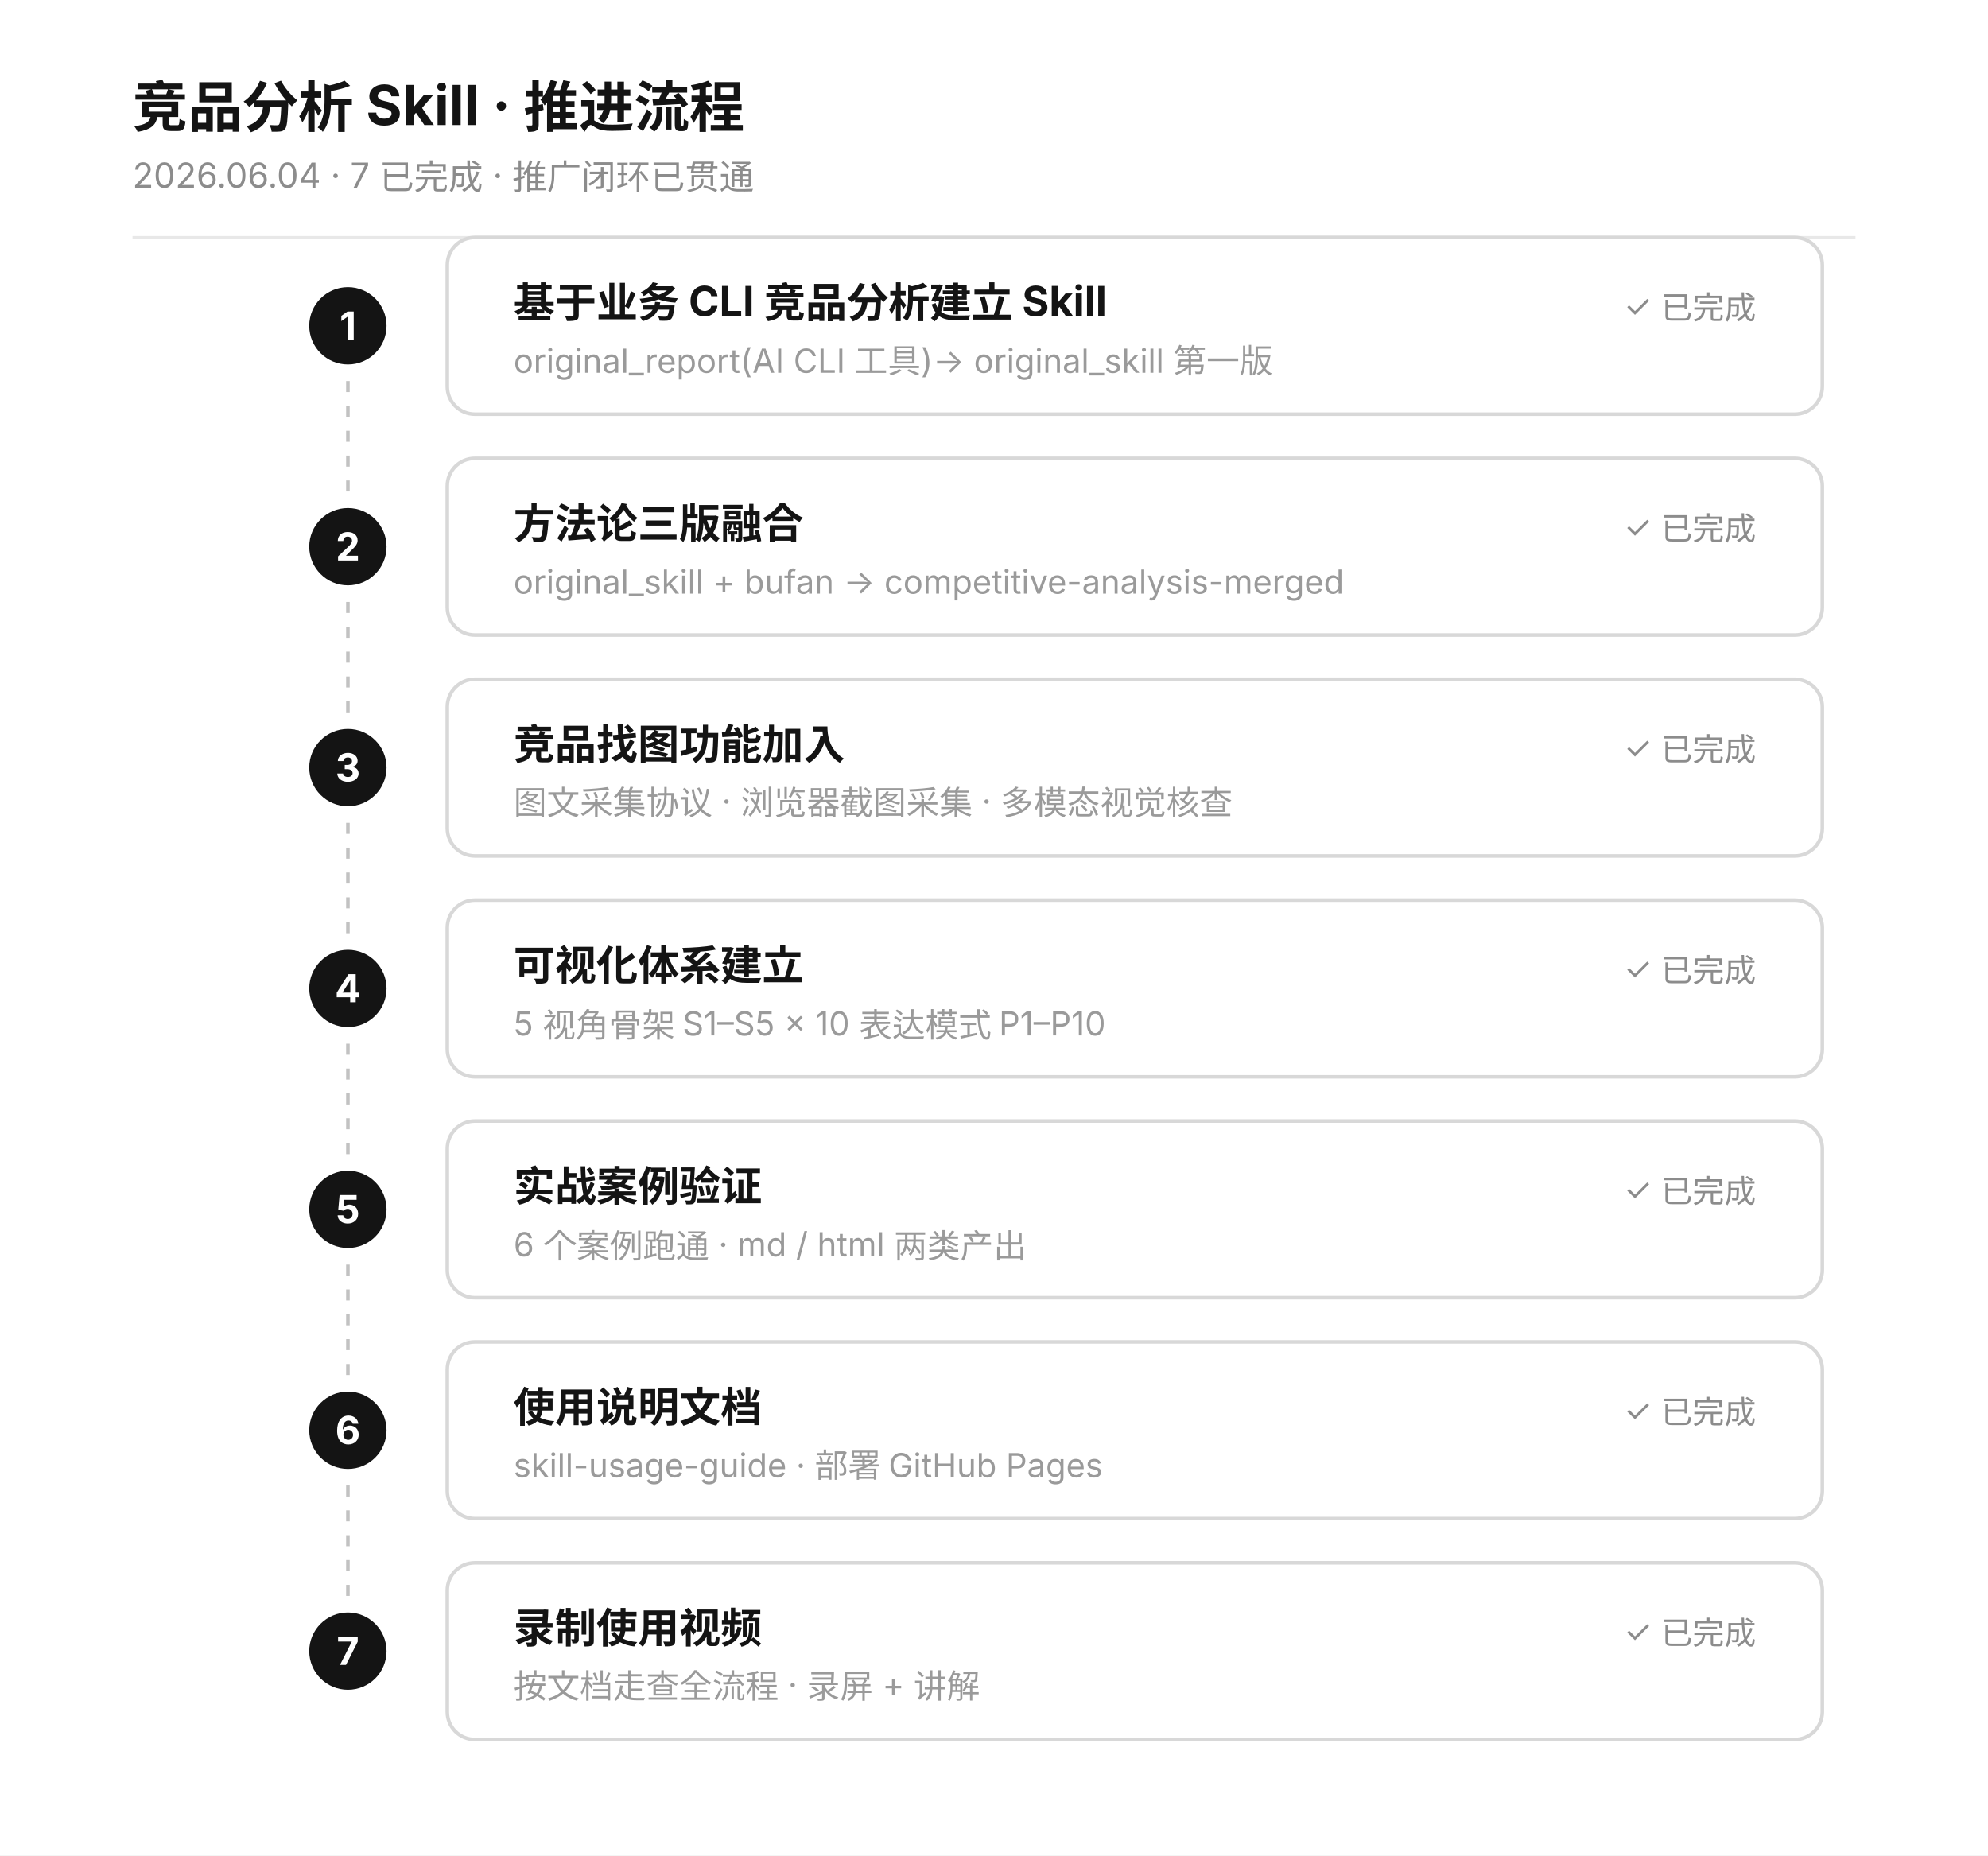
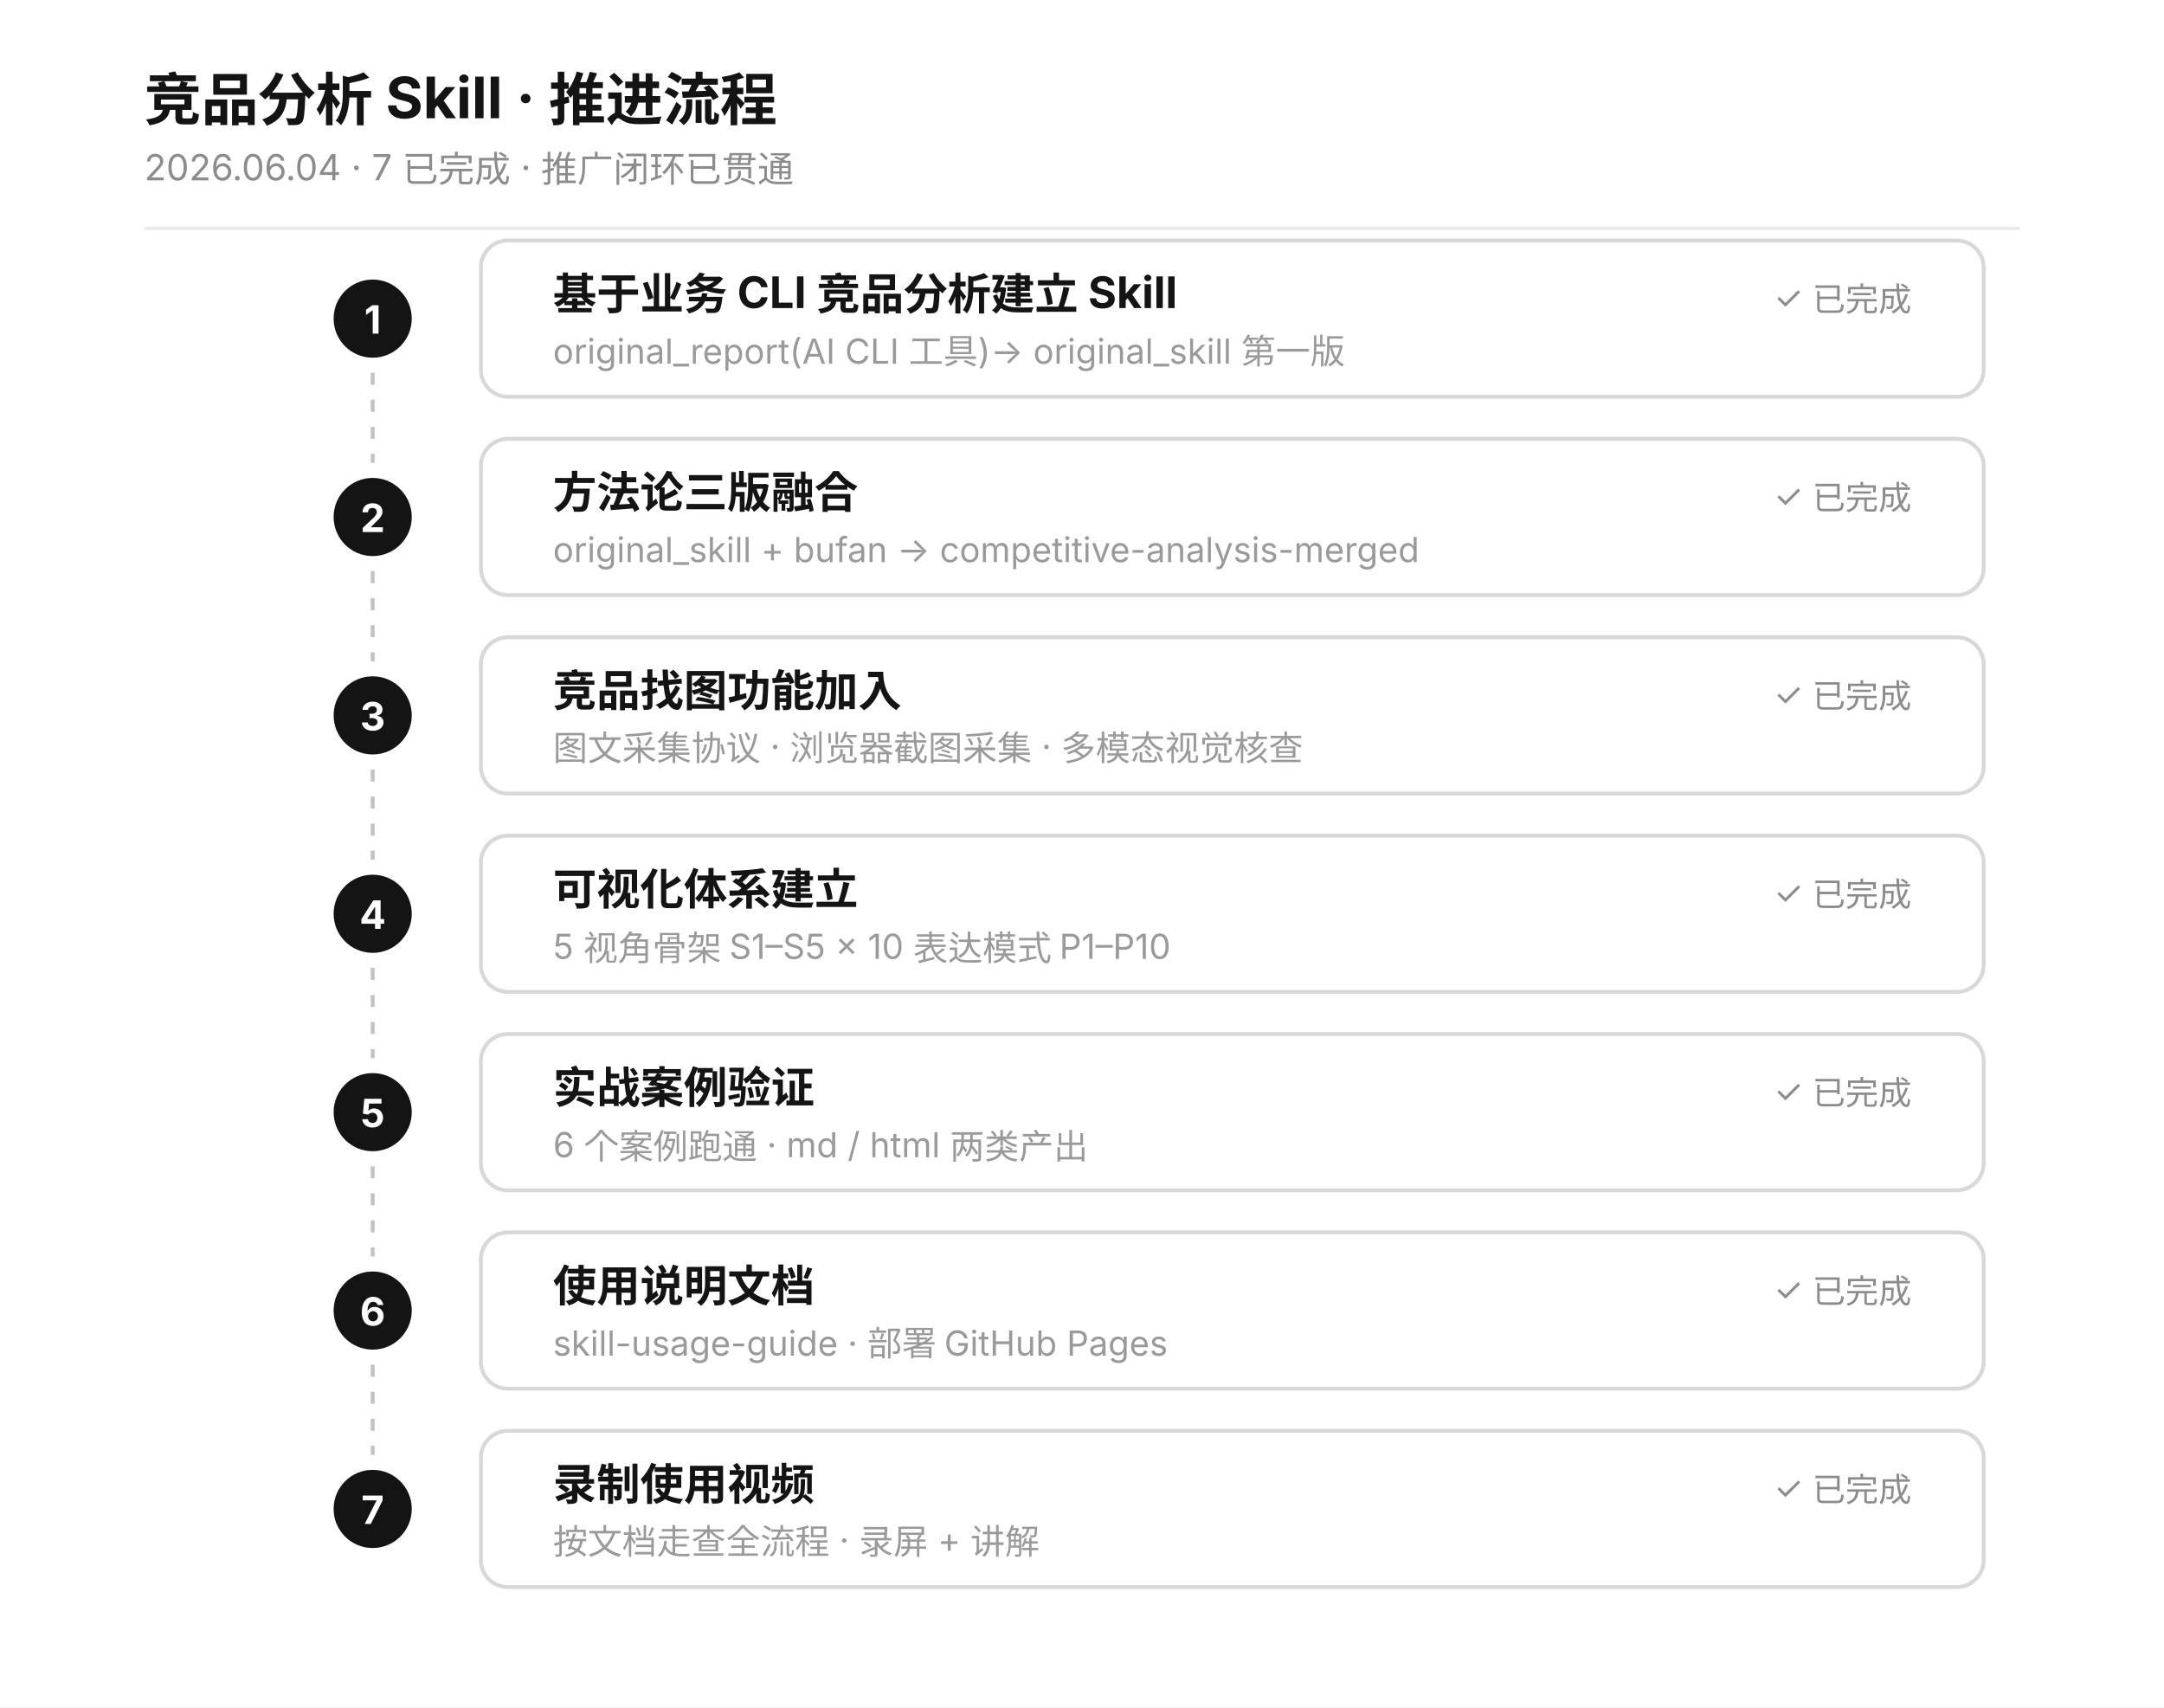
- <svg xmlns="http://www.w3.org/2000/svg" width="720" height="672" viewBox="0 0 720 672" font-family="'Inter','Segoe UI','PingFang SC','Microsoft YaHei',sans-serif">
-   <rect width="720" height="672" fill="#FFFFFF" />
-   <text x="48" y="46" fill="#141414" font-size="20" font-weight="700">竞品分析 Skill · 推进流程</text>
-   <text x="48" y="68" fill="#8C8C8C" font-size="12.5">2026.06.04 · 7 已完成 · 推广闭环已贯通</text>
-   <line x1="48" y1="86" x2="672" y2="86" stroke="#E8E8E8" stroke-width="1" />
+ <svg xmlns="http://www.w3.org/2000/svg" width="720" height="568" viewBox="0 0 720 568" font-family="'Inter','Segoe UI','PingFang SC','Microsoft YaHei',sans-serif">
+   <rect width="720" height="568" fill="#FFFFFF" />
+   <text x="48" y="40" fill="#141414" font-size="19" font-weight="700">竞品分析 Skill · 推进流程</text>
+   <text x="48" y="60" fill="#8C8C8C" font-size="12">2026.06.04 · 7 已完成 · 推广闭环已贯通</text>
+   <line x1="48" y1="76" x2="672" y2="76" stroke="#E8E8E8" stroke-width="1" />
  <g stroke="#C2C2C2" stroke-width="1.3" stroke-dasharray="4 5">
-     <line x1="126" y1="138" x2="126" y2="178" />
-     <line x1="126" y1="218" x2="126" y2="258" />
-     <line x1="126" y1="298" x2="126" y2="338" />
-     <line x1="126" y1="378" x2="126" y2="418" />
-     <line x1="126" y1="458" x2="126" y2="498" />
-     <line x1="126" y1="538" x2="126" y2="578" />
+     <line x1="124" y1="124" x2="124" y2="154" />
+     <line x1="124" y1="190" x2="124" y2="220" />
+     <line x1="124" y1="256" x2="124" y2="286" />
+     <line x1="124" y1="322" x2="124" y2="352" />
+     <line x1="124" y1="388" x2="124" y2="418" />
+     <line x1="124" y1="454" x2="124" y2="484" />
  </g>
  <g>
-     <circle cx="126" cy="118" r="14" fill="#141414" />
-     <text x="126" y="123" fill="#FFFFFF" font-size="14" font-weight="700" text-anchor="middle">1</text>
-     <rect x="162" y="86" width="498" height="64" rx="10" fill="#FFFFFF" stroke="#D8D8D8" stroke-width="1.3" />
-     <text x="186" y="115" fill="#141414" font-size="15" font-weight="700">基于业务 CLI 竞品分析建立 Skill</text>
-     <text x="186" y="135" fill="#9A9A9A" font-size="12">original_report(AI CLI 工具)→ original_skill 第一版</text>
-     <text x="636" y="115" fill="#8C8C8C" font-size="11.5" text-anchor="end">✓ 已完成</text>
-     <circle cx="126" cy="198" r="14" fill="#141414" />
-     <text x="126" y="203" fill="#FFFFFF" font-size="14" font-weight="700" text-anchor="middle">2</text>
-     <rect x="162" y="166" width="498" height="64" rx="10" fill="#FFFFFF" stroke="#D8D8D8" stroke-width="1.3" />
-     <text x="186" y="195" fill="#141414" font-size="15" font-weight="700">方法论三版融合</text>
-     <text x="186" y="215" fill="#9A9A9A" font-size="12">original_skill + bufan → competitive-analysis-merged</text>
-     <text x="636" y="195" fill="#8C8C8C" font-size="11.5" text-anchor="end">✓ 已完成</text>
-     <circle cx="126" cy="278" r="14" fill="#141414" />
-     <text x="126" y="283" fill="#FFFFFF" font-size="14" font-weight="700" text-anchor="middle">3</text>
-     <rect x="162" y="246" width="498" height="64" rx="10" fill="#FFFFFF" stroke="#D8D8D8" stroke-width="1.3" />
-     <text x="186" y="275" fill="#141414" font-size="15" font-weight="700">竞品找图功能加入</text>
-     <text x="186" y="295" fill="#9A9A9A" font-size="12">图文采集协议 · 浏览器截图采集 · 多模态视觉核查</text>
-     <text x="636" y="275" fill="#8C8C8C" font-size="11.5" text-anchor="end">✓ 已完成</text>
-     <circle cx="126" cy="358" r="14" fill="#141414" />
-     <text x="126" y="363" fill="#FFFFFF" font-size="14" font-weight="700" text-anchor="middle">4</text>
-     <rect x="162" y="326" width="498" height="64" rx="10" fill="#FFFFFF" stroke="#D8D8D8" stroke-width="1.3" />
-     <text x="186" y="355" fill="#141414" font-size="15" font-weight="700">可视化体系建立</text>
-     <text x="186" y="375" fill="#9A9A9A" font-size="12">5 视角骨架 S1–S5 × 10 表达模式 P1–P10</text>
-     <text x="636" y="355" fill="#8C8C8C" font-size="11.5" text-anchor="end">✓ 已完成</text>
-     <circle cx="126" cy="438" r="14" fill="#141414" />
-     <text x="126" y="443" fill="#FFFFFF" font-size="14" font-weight="700" text-anchor="middle">5</text>
-     <rect x="162" y="406" width="498" height="64" rx="10" fill="#FFFFFF" stroke="#D8D8D8" stroke-width="1.3" />
-     <text x="186" y="435" fill="#141414" font-size="15" font-weight="700">实战案例验证</text>
-     <text x="186" y="455" fill="#9A9A9A" font-size="12">6 个案例跑通 · md / html 两类产出</text>
-     <text x="636" y="435" fill="#8C8C8C" font-size="11.5" text-anchor="end">✓ 已完成</text>
-     <circle cx="126" cy="518" r="14" fill="#141414" />
-     <text x="126" y="523" fill="#FFFFFF" font-size="14" font-weight="700" text-anchor="middle">6</text>
-     <rect x="162" y="486" width="498" height="64" rx="10" fill="#FFFFFF" stroke="#D8D8D8" stroke-width="1.3" />
-     <text x="186" y="515" fill="#141414" font-size="15" font-weight="700">使用说明文档</text>
-     <text x="186" y="535" fill="#9A9A9A" font-size="12">skill-usage-guide · 部署 GitHub Pages</text>
-     <text x="636" y="515" fill="#8C8C8C" font-size="11.5" text-anchor="end">✓ 已完成</text>
-     <circle cx="126" cy="598" r="14" fill="#141414" />
-     <text x="126" y="603" fill="#FFFFFF" font-size="14" font-weight="700" text-anchor="middle">7</text>
-     <rect x="162" y="566" width="498" height="64" rx="10" fill="#FFFFFF" stroke="#D8D8D8" stroke-width="1.3" />
-     <text x="186" y="595" fill="#141414" font-size="15" font-weight="700">录制使用视频</text>
-     <text x="186" y="615" fill="#9A9A9A" font-size="12">按文档走查全流程 · 录屏 + 讲解</text>
-     <text x="636" y="595" fill="#8C8C8C" font-size="11.5" text-anchor="end">✓ 已完成</text>
+     <circle cx="124" cy="106" r="13" fill="#141414" />
+     <text x="124" y="111" fill="#FFFFFF" font-size="13" font-weight="700" text-anchor="middle">1</text>
+     <rect x="160" y="80" width="500" height="52" rx="9" fill="#FFFFFF" stroke="#D8D8D8" stroke-width="1.3" />
+     <text x="184" y="103" fill="#141414" font-size="14.5" font-weight="700">基于业务 CLI 竞品分析建立 Skill</text>
+     <text x="184" y="121" fill="#9A9A9A" font-size="11.5">original_report(AI CLI 工具)→ original_skill 第一版</text>
+     <text x="636" y="103" fill="#8C8C8C" font-size="11" text-anchor="end">✓ 已完成</text>
+     <circle cx="124" cy="172" r="13" fill="#141414" />
+     <text x="124" y="177" fill="#FFFFFF" font-size="13" font-weight="700" text-anchor="middle">2</text>
+     <rect x="160" y="146" width="500" height="52" rx="9" fill="#FFFFFF" stroke="#D8D8D8" stroke-width="1.3" />
+     <text x="184" y="169" fill="#141414" font-size="14.5" font-weight="700">方法论三版融合</text>
+     <text x="184" y="187" fill="#9A9A9A" font-size="11.5">original_skill + bufan → competitive-analysis-merged</text>
+     <text x="636" y="169" fill="#8C8C8C" font-size="11" text-anchor="end">✓ 已完成</text>
+     <circle cx="124" cy="238" r="13" fill="#141414" />
+     <text x="124" y="243" fill="#FFFFFF" font-size="13" font-weight="700" text-anchor="middle">3</text>
+     <rect x="160" y="212" width="500" height="52" rx="9" fill="#FFFFFF" stroke="#D8D8D8" stroke-width="1.3" />
+     <text x="184" y="235" fill="#141414" font-size="14.5" font-weight="700">竞品找图功能加入</text>
+     <text x="184" y="253" fill="#9A9A9A" font-size="11.5">图文采集协议 · 浏览器截图采集 · 多模态视觉核查</text>
+     <text x="636" y="235" fill="#8C8C8C" font-size="11" text-anchor="end">✓ 已完成</text>
+     <circle cx="124" cy="304" r="13" fill="#141414" />
+     <text x="124" y="309" fill="#FFFFFF" font-size="13" font-weight="700" text-anchor="middle">4</text>
+     <rect x="160" y="278" width="500" height="52" rx="9" fill="#FFFFFF" stroke="#D8D8D8" stroke-width="1.3" />
+     <text x="184" y="301" fill="#141414" font-size="14.5" font-weight="700">可视化体系建立</text>
+     <text x="184" y="319" fill="#9A9A9A" font-size="11.5">5 视角骨架 S1–S5 × 10 表达模式 P1–P10</text>
+     <text x="636" y="301" fill="#8C8C8C" font-size="11" text-anchor="end">✓ 已完成</text>
+     <circle cx="124" cy="370" r="13" fill="#141414" />
+     <text x="124" y="375" fill="#FFFFFF" font-size="13" font-weight="700" text-anchor="middle">5</text>
+     <rect x="160" y="344" width="500" height="52" rx="9" fill="#FFFFFF" stroke="#D8D8D8" stroke-width="1.3" />
+     <text x="184" y="367" fill="#141414" font-size="14.5" font-weight="700">实战案例验证</text>
+     <text x="184" y="385" fill="#9A9A9A" font-size="11.5">6 个案例跑通 · md / html 两类产出</text>
+     <text x="636" y="367" fill="#8C8C8C" font-size="11" text-anchor="end">✓ 已完成</text>
+     <circle cx="124" cy="436" r="13" fill="#141414" />
+     <text x="124" y="441" fill="#FFFFFF" font-size="13" font-weight="700" text-anchor="middle">6</text>
+     <rect x="160" y="410" width="500" height="52" rx="9" fill="#FFFFFF" stroke="#D8D8D8" stroke-width="1.3" />
+     <text x="184" y="433" fill="#141414" font-size="14.5" font-weight="700">使用说明文档</text>
+     <text x="184" y="451" fill="#9A9A9A" font-size="11.5">skill-usage-guide · 部署 GitHub Pages</text>
+     <text x="636" y="433" fill="#8C8C8C" font-size="11" text-anchor="end">✓ 已完成</text>
+     <circle cx="124" cy="502" r="13" fill="#141414" />
+     <text x="124" y="507" fill="#FFFFFF" font-size="13" font-weight="700" text-anchor="middle">7</text>
+     <rect x="160" y="476" width="500" height="52" rx="9" fill="#FFFFFF" stroke="#D8D8D8" stroke-width="1.3" />
+     <text x="184" y="499" fill="#141414" font-size="14.5" font-weight="700">录制使用视频</text>
+     <text x="184" y="517" fill="#9A9A9A" font-size="11.5">按文档走查全流程 · 录屏 + 讲解</text>
+     <text x="636" y="499" fill="#8C8C8C" font-size="11" text-anchor="end">✓ 已完成</text>
  </g>
</svg>
